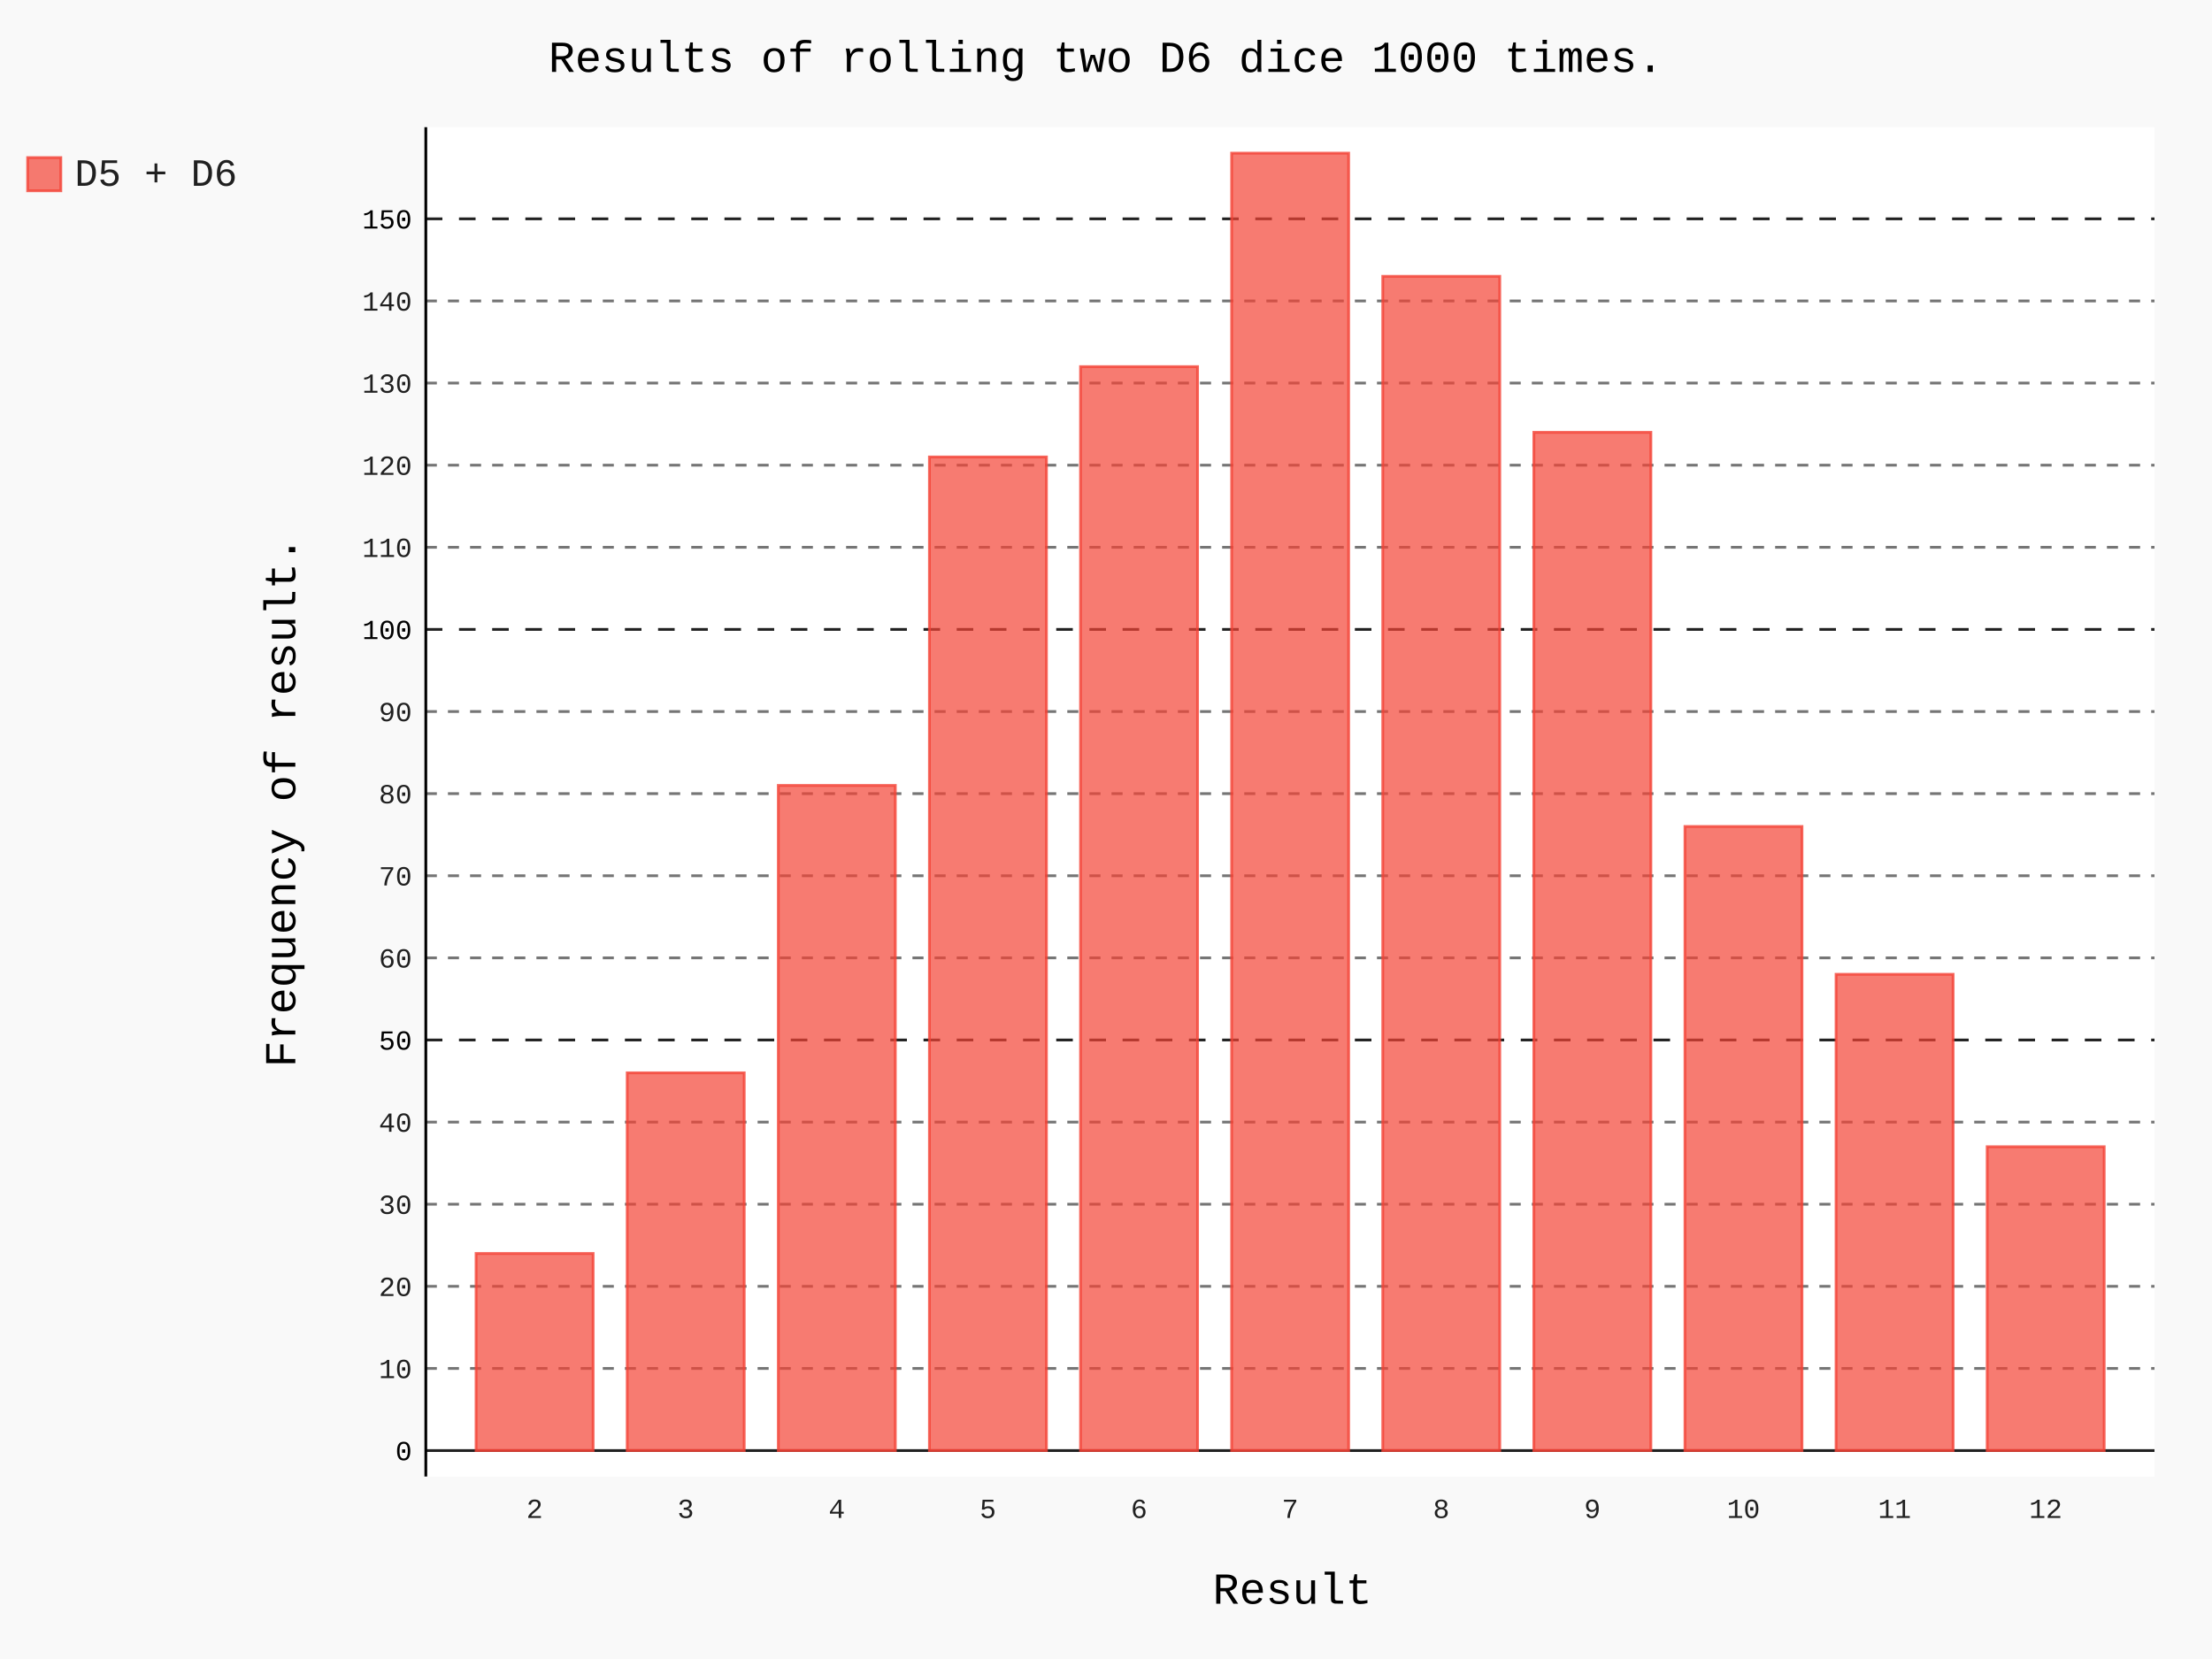
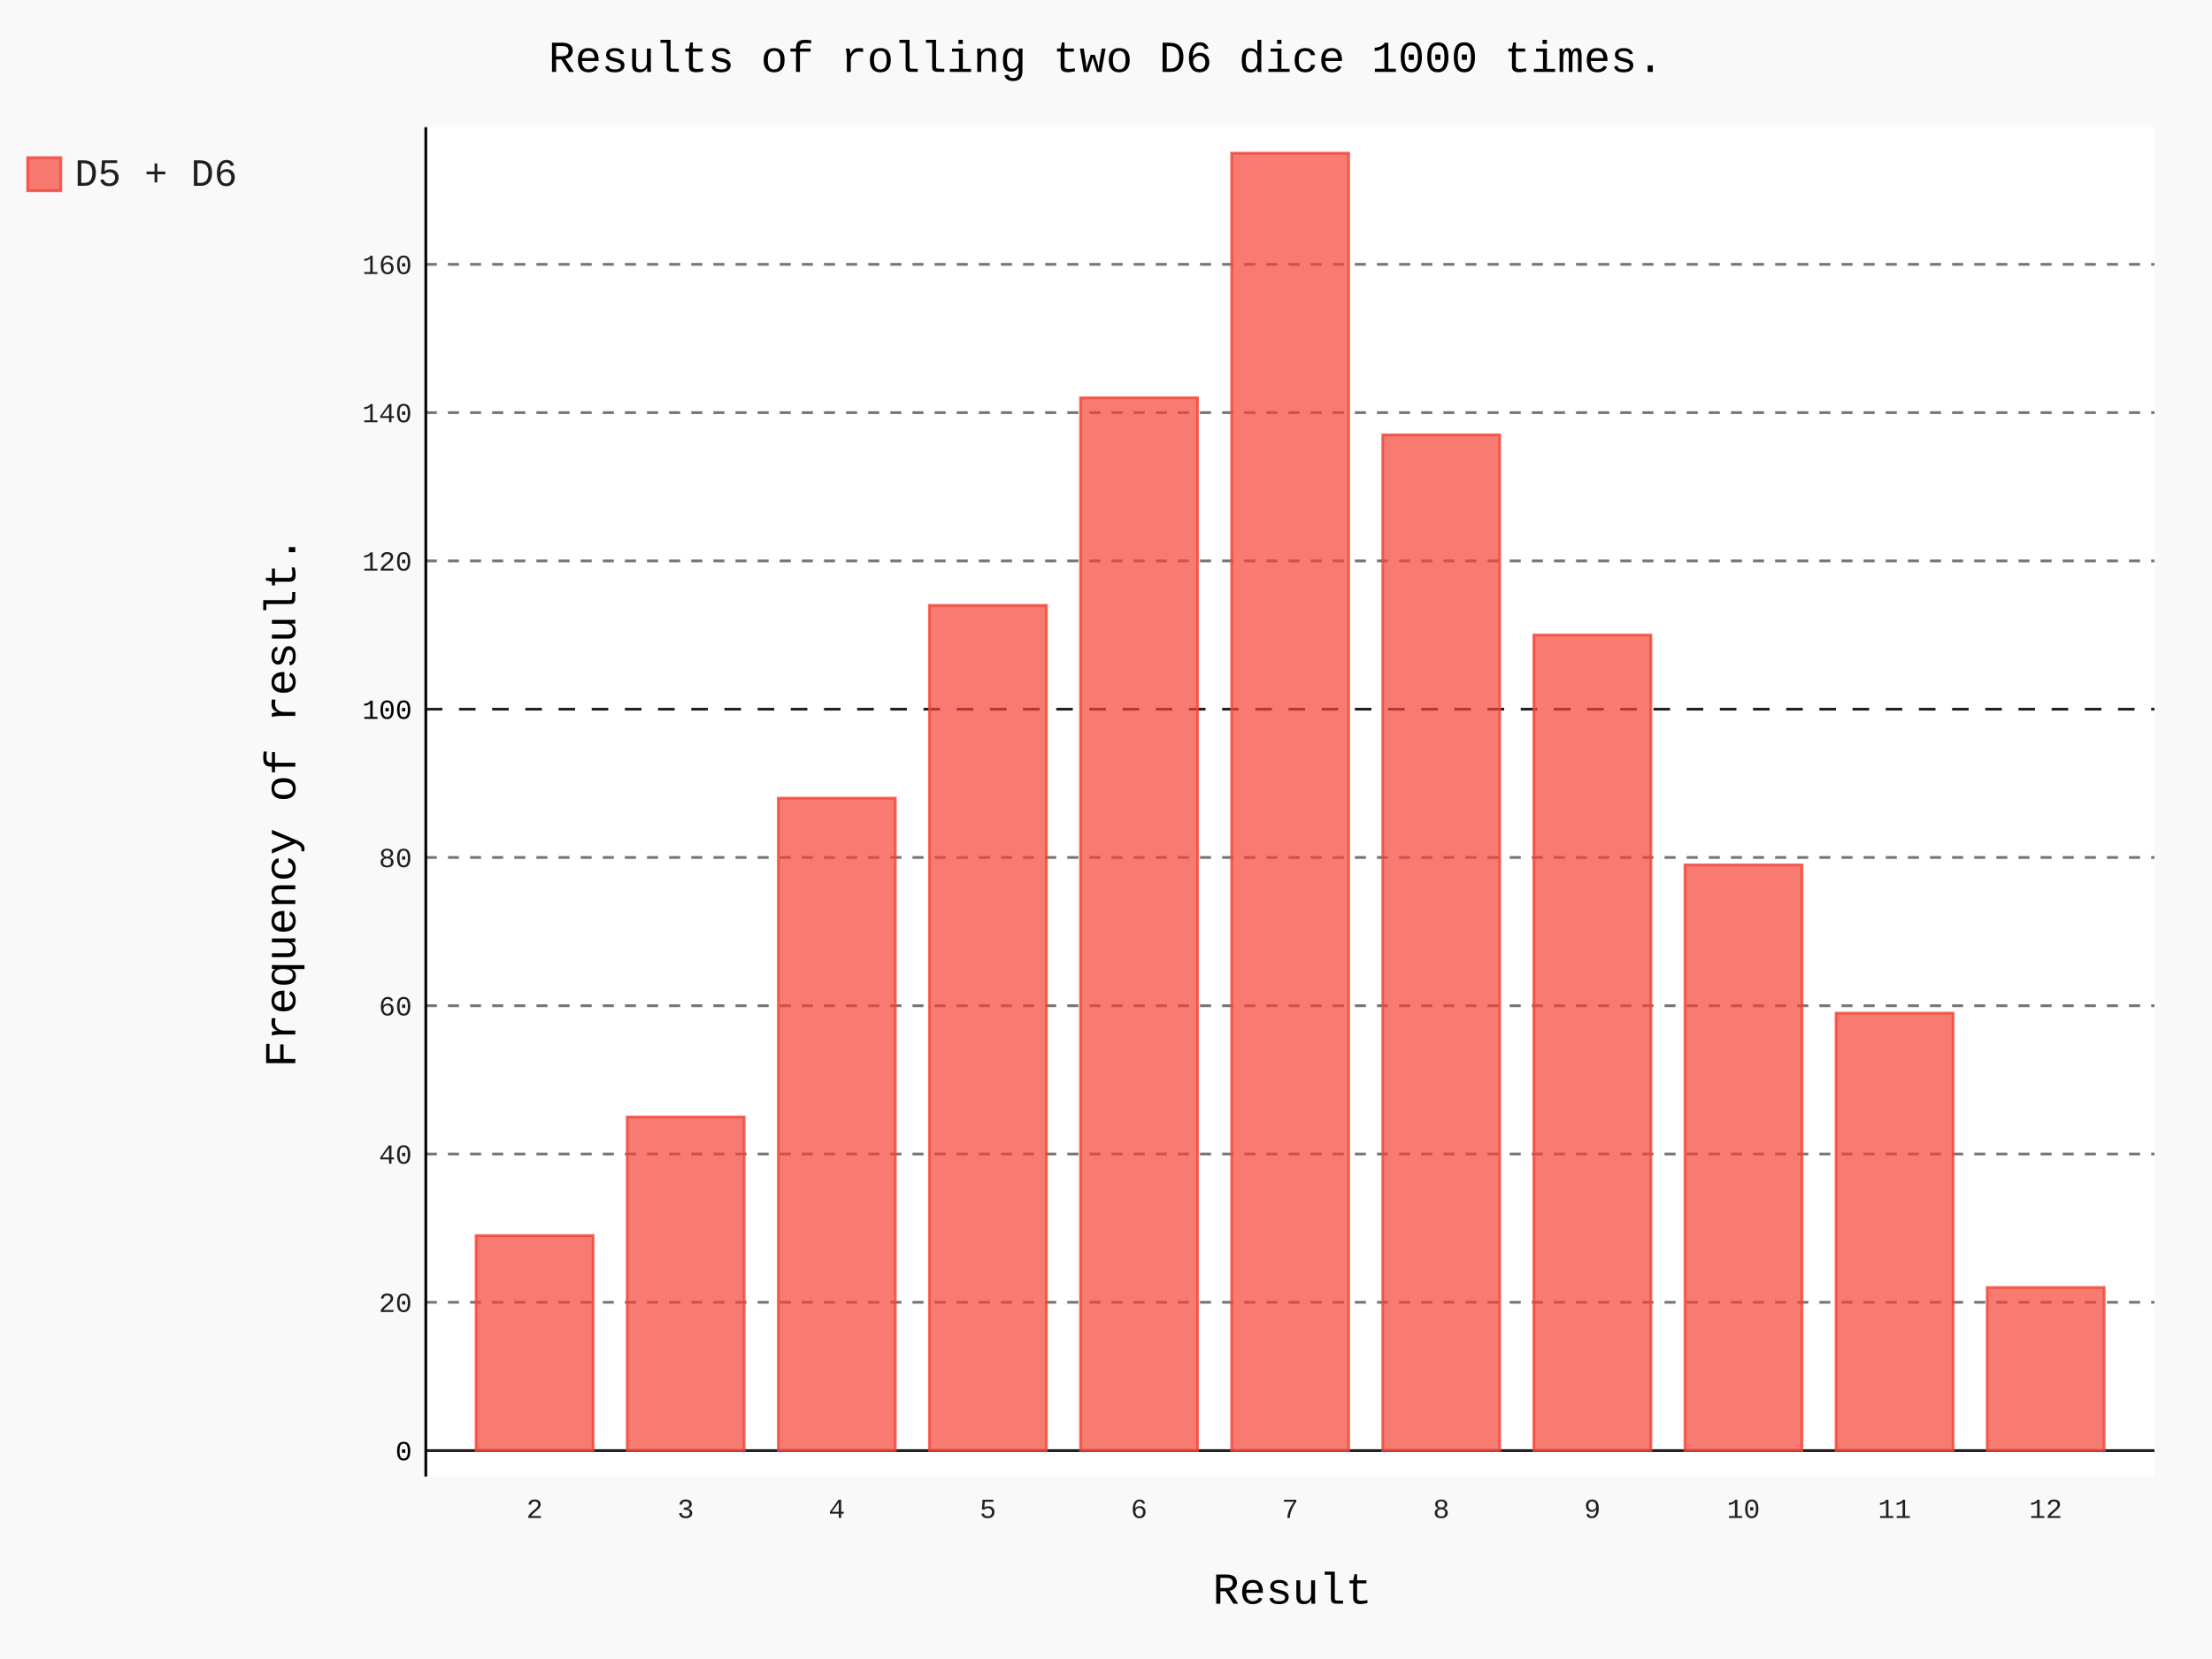
- <svg xmlns="http://www.w3.org/2000/svg" class="pygal-chart" id="chart-d94cd111-d777-426c-8289-0f83136f9298" viewBox="0 0 800 600">
+ <svg xmlns="http://www.w3.org/2000/svg" class="pygal-chart" id="chart-28268cd3-0411-4817-9dea-fa28bbf3b440" viewBox="0 0 800 600">
  <defs>
-     <style type="text/css">#chart-d94cd111-d777-426c-8289-0f83136f9298{-webkit-user-select:none;-webkit-font-smoothing:antialiased;font-family:Consolas,"Liberation Mono",Menlo,Courier,monospace}#chart-d94cd111-d777-426c-8289-0f83136f9298 .title{font-family:Consolas,"Liberation Mono",Menlo,Courier,monospace;font-size:16px}#chart-d94cd111-d777-426c-8289-0f83136f9298 .legends .legend text{font-family:Consolas,"Liberation Mono",Menlo,Courier,monospace;font-size:14px}#chart-d94cd111-d777-426c-8289-0f83136f9298 .axis text{font-family:Consolas,"Liberation Mono",Menlo,Courier,monospace;font-size:10px}#chart-d94cd111-d777-426c-8289-0f83136f9298 .axis text.major{font-family:Consolas,"Liberation Mono",Menlo,Courier,monospace;font-size:10px}#chart-d94cd111-d777-426c-8289-0f83136f9298 .text-overlay text.value{font-family:Consolas,"Liberation Mono",Menlo,Courier,monospace;font-size:16px}#chart-d94cd111-d777-426c-8289-0f83136f9298 .text-overlay text.label{font-family:Consolas,"Liberation Mono",Menlo,Courier,monospace;font-size:10px}#chart-d94cd111-d777-426c-8289-0f83136f9298 .tooltip{font-family:Consolas,"Liberation Mono",Menlo,Courier,monospace;font-size:14px}#chart-d94cd111-d777-426c-8289-0f83136f9298 text.no_data{font-family:Consolas,"Liberation Mono",Menlo,Courier,monospace;font-size:64px}
- #chart-d94cd111-d777-426c-8289-0f83136f9298{background-color:rgba(249,249,249,1)}#chart-d94cd111-d777-426c-8289-0f83136f9298 path,#chart-d94cd111-d777-426c-8289-0f83136f9298 line,#chart-d94cd111-d777-426c-8289-0f83136f9298 rect,#chart-d94cd111-d777-426c-8289-0f83136f9298 circle{-webkit-transition:150ms;-moz-transition:150ms;transition:150ms}#chart-d94cd111-d777-426c-8289-0f83136f9298 .graph &gt; .background{fill:rgba(249,249,249,1)}#chart-d94cd111-d777-426c-8289-0f83136f9298 .plot &gt; .background{fill:rgba(255,255,255,1)}#chart-d94cd111-d777-426c-8289-0f83136f9298 .graph{fill:rgba(0,0,0,.87)}#chart-d94cd111-d777-426c-8289-0f83136f9298 text.no_data{fill:rgba(0,0,0,1)}#chart-d94cd111-d777-426c-8289-0f83136f9298 .title{fill:rgba(0,0,0,1)}#chart-d94cd111-d777-426c-8289-0f83136f9298 .legends .legend text{fill:rgba(0,0,0,.87)}#chart-d94cd111-d777-426c-8289-0f83136f9298 .legends .legend:hover text{fill:rgba(0,0,0,1)}#chart-d94cd111-d777-426c-8289-0f83136f9298 .axis .line{stroke:rgba(0,0,0,1)}#chart-d94cd111-d777-426c-8289-0f83136f9298 .axis .guide.line{stroke:rgba(0,0,0,.54)}#chart-d94cd111-d777-426c-8289-0f83136f9298 .axis .major.line{stroke:rgba(0,0,0,.87)}#chart-d94cd111-d777-426c-8289-0f83136f9298 .axis text.major{fill:rgba(0,0,0,1)}#chart-d94cd111-d777-426c-8289-0f83136f9298 .axis.y .guides:hover .guide.line,#chart-d94cd111-d777-426c-8289-0f83136f9298 .line-graph .axis.x .guides:hover .guide.line,#chart-d94cd111-d777-426c-8289-0f83136f9298 .stackedline-graph .axis.x .guides:hover .guide.line,#chart-d94cd111-d777-426c-8289-0f83136f9298 .xy-graph .axis.x .guides:hover .guide.line{stroke:rgba(0,0,0,1)}#chart-d94cd111-d777-426c-8289-0f83136f9298 .axis .guides:hover text{fill:rgba(0,0,0,1)}#chart-d94cd111-d777-426c-8289-0f83136f9298 .reactive{fill-opacity:.7;stroke-opacity:.8}#chart-d94cd111-d777-426c-8289-0f83136f9298 .ci{stroke:rgba(0,0,0,.87)}#chart-d94cd111-d777-426c-8289-0f83136f9298 .reactive.active,#chart-d94cd111-d777-426c-8289-0f83136f9298 .active .reactive{fill-opacity:.8;stroke-opacity:.9;stroke-width:4}#chart-d94cd111-d777-426c-8289-0f83136f9298 .ci .reactive.active{stroke-width:1.5}#chart-d94cd111-d777-426c-8289-0f83136f9298 .series text{fill:rgba(0,0,0,1)}#chart-d94cd111-d777-426c-8289-0f83136f9298 .tooltip rect{fill:rgba(255,255,255,1);stroke:rgba(0,0,0,1);-webkit-transition:opacity 150ms;-moz-transition:opacity 150ms;transition:opacity 150ms}#chart-d94cd111-d777-426c-8289-0f83136f9298 .tooltip .label{fill:rgba(0,0,0,.87)}#chart-d94cd111-d777-426c-8289-0f83136f9298 .tooltip .label{fill:rgba(0,0,0,.87)}#chart-d94cd111-d777-426c-8289-0f83136f9298 .tooltip .legend{font-size:.8em;fill:rgba(0,0,0,.54)}#chart-d94cd111-d777-426c-8289-0f83136f9298 .tooltip .x_label{font-size:.6em;fill:rgba(0,0,0,1)}#chart-d94cd111-d777-426c-8289-0f83136f9298 .tooltip .xlink{font-size:.5em;text-decoration:underline}#chart-d94cd111-d777-426c-8289-0f83136f9298 .tooltip .value{font-size:1.5em}#chart-d94cd111-d777-426c-8289-0f83136f9298 .bound{font-size:.5em}#chart-d94cd111-d777-426c-8289-0f83136f9298 .max-value{font-size:.75em;fill:rgba(0,0,0,.54)}#chart-d94cd111-d777-426c-8289-0f83136f9298 .map-element{fill:rgba(255,255,255,1);stroke:rgba(0,0,0,.54) !important}#chart-d94cd111-d777-426c-8289-0f83136f9298 .map-element .reactive{fill-opacity:inherit;stroke-opacity:inherit}#chart-d94cd111-d777-426c-8289-0f83136f9298 .color-0,#chart-d94cd111-d777-426c-8289-0f83136f9298 .color-0 a:visited{stroke:#F44336;fill:#F44336}#chart-d94cd111-d777-426c-8289-0f83136f9298 .text-overlay .color-0 text{fill:black}
- #chart-d94cd111-d777-426c-8289-0f83136f9298 text.no_data{text-anchor:middle}#chart-d94cd111-d777-426c-8289-0f83136f9298 .guide.line{fill:none}#chart-d94cd111-d777-426c-8289-0f83136f9298 .centered{text-anchor:middle}#chart-d94cd111-d777-426c-8289-0f83136f9298 .title{text-anchor:middle}#chart-d94cd111-d777-426c-8289-0f83136f9298 .legends .legend text{fill-opacity:1}#chart-d94cd111-d777-426c-8289-0f83136f9298 .axis.x text{text-anchor:middle}#chart-d94cd111-d777-426c-8289-0f83136f9298 .axis.x:not(.web) text[transform]{text-anchor:start}#chart-d94cd111-d777-426c-8289-0f83136f9298 .axis.x:not(.web) text[transform].backwards{text-anchor:end}#chart-d94cd111-d777-426c-8289-0f83136f9298 .axis.y text{text-anchor:end}#chart-d94cd111-d777-426c-8289-0f83136f9298 .axis.y text[transform].backwards{text-anchor:start}#chart-d94cd111-d777-426c-8289-0f83136f9298 .axis.y2 text{text-anchor:start}#chart-d94cd111-d777-426c-8289-0f83136f9298 .axis.y2 text[transform].backwards{text-anchor:end}#chart-d94cd111-d777-426c-8289-0f83136f9298 .axis .guide.line{stroke-dasharray:4,4}#chart-d94cd111-d777-426c-8289-0f83136f9298 .axis .major.guide.line{stroke-dasharray:6,6}#chart-d94cd111-d777-426c-8289-0f83136f9298 .horizontal .axis.y .guide.line,#chart-d94cd111-d777-426c-8289-0f83136f9298 .horizontal .axis.y2 .guide.line,#chart-d94cd111-d777-426c-8289-0f83136f9298 .vertical .axis.x .guide.line{opacity:0}#chart-d94cd111-d777-426c-8289-0f83136f9298 .horizontal .axis.always_show .guide.line,#chart-d94cd111-d777-426c-8289-0f83136f9298 .vertical .axis.always_show .guide.line{opacity:1 !important}#chart-d94cd111-d777-426c-8289-0f83136f9298 .axis.y .guides:hover .guide.line,#chart-d94cd111-d777-426c-8289-0f83136f9298 .axis.y2 .guides:hover .guide.line,#chart-d94cd111-d777-426c-8289-0f83136f9298 .axis.x .guides:hover .guide.line{opacity:1}#chart-d94cd111-d777-426c-8289-0f83136f9298 .axis .guides:hover text{opacity:1}#chart-d94cd111-d777-426c-8289-0f83136f9298 .nofill{fill:none}#chart-d94cd111-d777-426c-8289-0f83136f9298 .subtle-fill{fill-opacity:.2}#chart-d94cd111-d777-426c-8289-0f83136f9298 .dot{stroke-width:1px;fill-opacity:1}#chart-d94cd111-d777-426c-8289-0f83136f9298 .dot.active{stroke-width:5px}#chart-d94cd111-d777-426c-8289-0f83136f9298 .dot.negative{fill:transparent}#chart-d94cd111-d777-426c-8289-0f83136f9298 text,#chart-d94cd111-d777-426c-8289-0f83136f9298 tspan{stroke:none !important}#chart-d94cd111-d777-426c-8289-0f83136f9298 .series text.active{opacity:1}#chart-d94cd111-d777-426c-8289-0f83136f9298 .tooltip rect{fill-opacity:.95;stroke-width:.5}#chart-d94cd111-d777-426c-8289-0f83136f9298 .tooltip text{fill-opacity:1}#chart-d94cd111-d777-426c-8289-0f83136f9298 .showable{visibility:hidden}#chart-d94cd111-d777-426c-8289-0f83136f9298 .showable.shown{visibility:visible}#chart-d94cd111-d777-426c-8289-0f83136f9298 .gauge-background{fill:rgba(229,229,229,1);stroke:none}#chart-d94cd111-d777-426c-8289-0f83136f9298 .bg-lines{stroke:rgba(249,249,249,1);stroke-width:2px}</style>
+     <style type="text/css">#chart-28268cd3-0411-4817-9dea-fa28bbf3b440{-webkit-user-select:none;-webkit-font-smoothing:antialiased;font-family:Consolas,"Liberation Mono",Menlo,Courier,monospace}#chart-28268cd3-0411-4817-9dea-fa28bbf3b440 .title{font-family:Consolas,"Liberation Mono",Menlo,Courier,monospace;font-size:16px}#chart-28268cd3-0411-4817-9dea-fa28bbf3b440 .legends .legend text{font-family:Consolas,"Liberation Mono",Menlo,Courier,monospace;font-size:14px}#chart-28268cd3-0411-4817-9dea-fa28bbf3b440 .axis text{font-family:Consolas,"Liberation Mono",Menlo,Courier,monospace;font-size:10px}#chart-28268cd3-0411-4817-9dea-fa28bbf3b440 .axis text.major{font-family:Consolas,"Liberation Mono",Menlo,Courier,monospace;font-size:10px}#chart-28268cd3-0411-4817-9dea-fa28bbf3b440 .text-overlay text.value{font-family:Consolas,"Liberation Mono",Menlo,Courier,monospace;font-size:16px}#chart-28268cd3-0411-4817-9dea-fa28bbf3b440 .text-overlay text.label{font-family:Consolas,"Liberation Mono",Menlo,Courier,monospace;font-size:10px}#chart-28268cd3-0411-4817-9dea-fa28bbf3b440 .tooltip{font-family:Consolas,"Liberation Mono",Menlo,Courier,monospace;font-size:14px}#chart-28268cd3-0411-4817-9dea-fa28bbf3b440 text.no_data{font-family:Consolas,"Liberation Mono",Menlo,Courier,monospace;font-size:64px}
+ #chart-28268cd3-0411-4817-9dea-fa28bbf3b440{background-color:rgba(249,249,249,1)}#chart-28268cd3-0411-4817-9dea-fa28bbf3b440 path,#chart-28268cd3-0411-4817-9dea-fa28bbf3b440 line,#chart-28268cd3-0411-4817-9dea-fa28bbf3b440 rect,#chart-28268cd3-0411-4817-9dea-fa28bbf3b440 circle{-webkit-transition:150ms;-moz-transition:150ms;transition:150ms}#chart-28268cd3-0411-4817-9dea-fa28bbf3b440 .graph &gt; .background{fill:rgba(249,249,249,1)}#chart-28268cd3-0411-4817-9dea-fa28bbf3b440 .plot &gt; .background{fill:rgba(255,255,255,1)}#chart-28268cd3-0411-4817-9dea-fa28bbf3b440 .graph{fill:rgba(0,0,0,.87)}#chart-28268cd3-0411-4817-9dea-fa28bbf3b440 text.no_data{fill:rgba(0,0,0,1)}#chart-28268cd3-0411-4817-9dea-fa28bbf3b440 .title{fill:rgba(0,0,0,1)}#chart-28268cd3-0411-4817-9dea-fa28bbf3b440 .legends .legend text{fill:rgba(0,0,0,.87)}#chart-28268cd3-0411-4817-9dea-fa28bbf3b440 .legends .legend:hover text{fill:rgba(0,0,0,1)}#chart-28268cd3-0411-4817-9dea-fa28bbf3b440 .axis .line{stroke:rgba(0,0,0,1)}#chart-28268cd3-0411-4817-9dea-fa28bbf3b440 .axis .guide.line{stroke:rgba(0,0,0,.54)}#chart-28268cd3-0411-4817-9dea-fa28bbf3b440 .axis .major.line{stroke:rgba(0,0,0,.87)}#chart-28268cd3-0411-4817-9dea-fa28bbf3b440 .axis text.major{fill:rgba(0,0,0,1)}#chart-28268cd3-0411-4817-9dea-fa28bbf3b440 .axis.y .guides:hover .guide.line,#chart-28268cd3-0411-4817-9dea-fa28bbf3b440 .line-graph .axis.x .guides:hover .guide.line,#chart-28268cd3-0411-4817-9dea-fa28bbf3b440 .stackedline-graph .axis.x .guides:hover .guide.line,#chart-28268cd3-0411-4817-9dea-fa28bbf3b440 .xy-graph .axis.x .guides:hover .guide.line{stroke:rgba(0,0,0,1)}#chart-28268cd3-0411-4817-9dea-fa28bbf3b440 .axis .guides:hover text{fill:rgba(0,0,0,1)}#chart-28268cd3-0411-4817-9dea-fa28bbf3b440 .reactive{fill-opacity:.7;stroke-opacity:.8}#chart-28268cd3-0411-4817-9dea-fa28bbf3b440 .ci{stroke:rgba(0,0,0,.87)}#chart-28268cd3-0411-4817-9dea-fa28bbf3b440 .reactive.active,#chart-28268cd3-0411-4817-9dea-fa28bbf3b440 .active .reactive{fill-opacity:.8;stroke-opacity:.9;stroke-width:4}#chart-28268cd3-0411-4817-9dea-fa28bbf3b440 .ci .reactive.active{stroke-width:1.5}#chart-28268cd3-0411-4817-9dea-fa28bbf3b440 .series text{fill:rgba(0,0,0,1)}#chart-28268cd3-0411-4817-9dea-fa28bbf3b440 .tooltip rect{fill:rgba(255,255,255,1);stroke:rgba(0,0,0,1);-webkit-transition:opacity 150ms;-moz-transition:opacity 150ms;transition:opacity 150ms}#chart-28268cd3-0411-4817-9dea-fa28bbf3b440 .tooltip .label{fill:rgba(0,0,0,.87)}#chart-28268cd3-0411-4817-9dea-fa28bbf3b440 .tooltip .label{fill:rgba(0,0,0,.87)}#chart-28268cd3-0411-4817-9dea-fa28bbf3b440 .tooltip .legend{font-size:.8em;fill:rgba(0,0,0,.54)}#chart-28268cd3-0411-4817-9dea-fa28bbf3b440 .tooltip .x_label{font-size:.6em;fill:rgba(0,0,0,1)}#chart-28268cd3-0411-4817-9dea-fa28bbf3b440 .tooltip .xlink{font-size:.5em;text-decoration:underline}#chart-28268cd3-0411-4817-9dea-fa28bbf3b440 .tooltip .value{font-size:1.5em}#chart-28268cd3-0411-4817-9dea-fa28bbf3b440 .bound{font-size:.5em}#chart-28268cd3-0411-4817-9dea-fa28bbf3b440 .max-value{font-size:.75em;fill:rgba(0,0,0,.54)}#chart-28268cd3-0411-4817-9dea-fa28bbf3b440 .map-element{fill:rgba(255,255,255,1);stroke:rgba(0,0,0,.54) !important}#chart-28268cd3-0411-4817-9dea-fa28bbf3b440 .map-element .reactive{fill-opacity:inherit;stroke-opacity:inherit}#chart-28268cd3-0411-4817-9dea-fa28bbf3b440 .color-0,#chart-28268cd3-0411-4817-9dea-fa28bbf3b440 .color-0 a:visited{stroke:#F44336;fill:#F44336}#chart-28268cd3-0411-4817-9dea-fa28bbf3b440 .text-overlay .color-0 text{fill:black}
+ #chart-28268cd3-0411-4817-9dea-fa28bbf3b440 text.no_data{text-anchor:middle}#chart-28268cd3-0411-4817-9dea-fa28bbf3b440 .guide.line{fill:none}#chart-28268cd3-0411-4817-9dea-fa28bbf3b440 .centered{text-anchor:middle}#chart-28268cd3-0411-4817-9dea-fa28bbf3b440 .title{text-anchor:middle}#chart-28268cd3-0411-4817-9dea-fa28bbf3b440 .legends .legend text{fill-opacity:1}#chart-28268cd3-0411-4817-9dea-fa28bbf3b440 .axis.x text{text-anchor:middle}#chart-28268cd3-0411-4817-9dea-fa28bbf3b440 .axis.x:not(.web) text[transform]{text-anchor:start}#chart-28268cd3-0411-4817-9dea-fa28bbf3b440 .axis.x:not(.web) text[transform].backwards{text-anchor:end}#chart-28268cd3-0411-4817-9dea-fa28bbf3b440 .axis.y text{text-anchor:end}#chart-28268cd3-0411-4817-9dea-fa28bbf3b440 .axis.y text[transform].backwards{text-anchor:start}#chart-28268cd3-0411-4817-9dea-fa28bbf3b440 .axis.y2 text{text-anchor:start}#chart-28268cd3-0411-4817-9dea-fa28bbf3b440 .axis.y2 text[transform].backwards{text-anchor:end}#chart-28268cd3-0411-4817-9dea-fa28bbf3b440 .axis .guide.line{stroke-dasharray:4,4}#chart-28268cd3-0411-4817-9dea-fa28bbf3b440 .axis .major.guide.line{stroke-dasharray:6,6}#chart-28268cd3-0411-4817-9dea-fa28bbf3b440 .horizontal .axis.y .guide.line,#chart-28268cd3-0411-4817-9dea-fa28bbf3b440 .horizontal .axis.y2 .guide.line,#chart-28268cd3-0411-4817-9dea-fa28bbf3b440 .vertical .axis.x .guide.line{opacity:0}#chart-28268cd3-0411-4817-9dea-fa28bbf3b440 .horizontal .axis.always_show .guide.line,#chart-28268cd3-0411-4817-9dea-fa28bbf3b440 .vertical .axis.always_show .guide.line{opacity:1 !important}#chart-28268cd3-0411-4817-9dea-fa28bbf3b440 .axis.y .guides:hover .guide.line,#chart-28268cd3-0411-4817-9dea-fa28bbf3b440 .axis.y2 .guides:hover .guide.line,#chart-28268cd3-0411-4817-9dea-fa28bbf3b440 .axis.x .guides:hover .guide.line{opacity:1}#chart-28268cd3-0411-4817-9dea-fa28bbf3b440 .axis .guides:hover text{opacity:1}#chart-28268cd3-0411-4817-9dea-fa28bbf3b440 .nofill{fill:none}#chart-28268cd3-0411-4817-9dea-fa28bbf3b440 .subtle-fill{fill-opacity:.2}#chart-28268cd3-0411-4817-9dea-fa28bbf3b440 .dot{stroke-width:1px;fill-opacity:1}#chart-28268cd3-0411-4817-9dea-fa28bbf3b440 .dot.active{stroke-width:5px}#chart-28268cd3-0411-4817-9dea-fa28bbf3b440 .dot.negative{fill:transparent}#chart-28268cd3-0411-4817-9dea-fa28bbf3b440 text,#chart-28268cd3-0411-4817-9dea-fa28bbf3b440 tspan{stroke:none !important}#chart-28268cd3-0411-4817-9dea-fa28bbf3b440 .series text.active{opacity:1}#chart-28268cd3-0411-4817-9dea-fa28bbf3b440 .tooltip rect{fill-opacity:.95;stroke-width:.5}#chart-28268cd3-0411-4817-9dea-fa28bbf3b440 .tooltip text{fill-opacity:1}#chart-28268cd3-0411-4817-9dea-fa28bbf3b440 .showable{visibility:hidden}#chart-28268cd3-0411-4817-9dea-fa28bbf3b440 .showable.shown{visibility:visible}#chart-28268cd3-0411-4817-9dea-fa28bbf3b440 .gauge-background{fill:rgba(229,229,229,1);stroke:none}#chart-28268cd3-0411-4817-9dea-fa28bbf3b440 .bg-lines{stroke:rgba(249,249,249,1);stroke-width:2px}</style>
  </defs>
  <g class="graph bar-graph vertical">
    <rect class="background" height="600" width="800" x="0" y="0" />
    <g class="plot" transform="translate(154, 46)">
      <rect class="background" height="488" width="625.2" x="0" y="0" />
      <g class="axis y always_show">
        <g class="guides">
          <path class="axis major line" d="M0 478.615 h625.2" />
          <text class="major" x="-5" y="482.115">0</text>
        </g>
        <g class="guides">
-           <path class="guide line" d="M0 448.917 h625.2" />
-           <text class="" x="-5" y="452.417">10</text>
+           <path class="guide line" d="M0 424.989 h625.2" />
+           <text class="" x="-5" y="428.489">20</text>
        </g>
        <g class="guides">
-           <path class="guide line" d="M0 419.219 h625.2" />
-           <text class="" x="-5" y="422.719">20</text>
+           <path class="guide line" d="M0 371.363 h625.2" />
+           <text class="" x="-5" y="374.863">40</text>
        </g>
        <g class="guides">
-           <path class="guide line" d="M0 389.521 h625.2" />
-           <text class="" x="-5" y="393.021">30</text>
+           <path class="guide line" d="M0 317.736 h625.2" />
+           <text class="" x="-5" y="321.236">60</text>
        </g>
        <g class="guides">
-           <path class="guide line" d="M0 359.823 h625.2" />
-           <text class="" x="-5" y="363.323">40</text>
+           <path class="guide line" d="M0 264.11 h625.2" />
+           <text class="" x="-5" y="267.61">80</text>
        </g>
        <g class="guides">
-           <path class="major guide line" d="M0 330.125 h625.2" />
-           <text class="major" x="-5" y="333.625">50</text>
+           <path class="major guide line" d="M0 210.484 h625.2" />
+           <text class="major" x="-5" y="213.984">100</text>
        </g>
        <g class="guides">
-           <path class="guide line" d="M0 300.426 h625.2" />
-           <text class="" x="-5" y="303.926">60</text>
+           <path class="guide line" d="M0 156.857 h625.2" />
+           <text class="" x="-5" y="160.357">120</text>
        </g>
        <g class="guides">
-           <path class="guide line" d="M0 270.728 h625.2" />
-           <text class="" x="-5" y="274.228">70</text>
+           <path class="guide line" d="M0 103.231 h625.2" />
+           <text class="" x="-5" y="106.731">140</text>
        </g>
        <g class="guides">
-           <path class="guide line" d="M0 241.03 h625.2" />
-           <text class="" x="-5" y="244.53">80</text>
-         </g>
-         <g class="guides">
-           <path class="guide line" d="M0 211.332 h625.2" />
-           <text class="" x="-5" y="214.832">90</text>
-         </g>
-         <g class="guides">
-           <path class="major guide line" d="M0 181.634 h625.2" />
-           <text class="major" x="-5" y="185.134">100</text>
-         </g>
-         <g class="guides">
-           <path class="guide line" d="M0 151.936 h625.2" />
-           <text class="" x="-5" y="155.436">110</text>
-         </g>
-         <g class="guides">
-           <path class="guide line" d="M0 122.238 h625.2" />
-           <text class="" x="-5" y="125.738">120</text>
-         </g>
-         <g class="guides">
-           <path class="guide line" d="M0 92.539 h625.2" />
-           <text class="" x="-5" y="96.039">130</text>
-         </g>
-         <g class="guides">
-           <path class="guide line" d="M0 62.841 h625.2" />
-           <text class="" x="-5" y="66.341">140</text>
-         </g>
-         <g class="guides">
-           <path class="major guide line" d="M0 33.143 h625.2" />
-           <text class="major" x="-5" y="36.643">150</text>
+           <path class="guide line" d="M0 49.604 h625.2" />
+           <text class="" x="-5" y="53.104">160</text>
        </g>
      </g>
      <g class="axis x">
        <path class="line" d="M0 0 v488" />
        <g class="guides">
          <path class="guide line" d="M39.348 0 v488" />
          <text class="" x="39.348" y="503.0">2</text>
        </g>
        <g class="guides">
          <path class="guide line" d="M93.999 0 v488" />
          <text class="" x="93.999" y="503.0">3</text>
        </g>
        <g class="guides">
          <path class="guide line" d="M148.649 0 v488" />
          <text class="" x="148.649" y="503.0">4</text>
        </g>
        <g class="guides">
          <path class="guide line" d="M203.299 0 v488" />
          <text class="" x="203.299" y="503.0">5</text>
        </g>
        <g class="guides">
          <path class="guide line" d="M257.95 0 v488" />
          <text class="" x="257.95" y="503.0">6</text>
        </g>
        <g class="guides">
          <path class="guide line" d="M312.6 0 v488" />
          <text class="" x="312.6" y="503.0">7</text>
        </g>
        <g class="guides">
          <path class="guide line" d="M367.25 0 v488" />
          <text class="" x="367.25" y="503.0">8</text>
        </g>
        <g class="guides">
          <path class="guide line" d="M421.901 0 v488" />
          <text class="" x="421.901" y="503.0">9</text>
        </g>
        <g class="guides">
          <path class="guide line" d="M476.551 0 v488" />
          <text class="" x="476.551" y="503.0">10</text>
        </g>
        <g class="guides">
          <path class="guide line" d="M531.201 0 v488" />
          <text class="" x="531.201" y="503.0">11</text>
        </g>
        <g class="guides">
          <path class="guide line" d="M585.852 0 v488" />
          <text class="" x="585.852" y="503.0">12</text>
        </g>
      </g>
      <g class="series serie-0 color-0">
        <g class="bars">
          <g class="bar">
-             <rect class="rect reactive tooltip-trigger" height="71.276" rx="0" ry="0" width="42.321" x="18.188" y="407.34" />
+             <rect class="rect reactive tooltip-trigger" height="77.758" rx="0" ry="0" width="42.321" x="18.188" y="400.857" />
          </g>
          <g class="bar">
-             <rect class="rect reactive tooltip-trigger" height="136.611" rx="0" ry="0" width="42.321" x="72.838" y="342.004" />
+             <rect class="rect reactive tooltip-trigger" height="120.659" rx="0" ry="0" width="42.321" x="72.838" y="357.956" />
          </g>
          <g class="bar">
-             <rect class="rect reactive tooltip-trigger" height="240.555" rx="0" ry="0" width="42.321" x="127.488" y="238.06" />
+             <rect class="rect reactive tooltip-trigger" height="235.956" rx="0" ry="0" width="42.321" x="127.488" y="242.659" />
          </g>
          <g class="bar">
-             <rect class="rect reactive tooltip-trigger" height="359.348" rx="0" ry="0" width="42.321" x="182.139" y="119.268" />
+             <rect class="rect reactive tooltip-trigger" height="305.67" rx="0" ry="0" width="42.321" x="182.139" y="172.945" />
          </g>
          <g class="bar">
-             <rect class="rect reactive tooltip-trigger" height="392.016" rx="0" ry="0" width="42.321" x="236.789" y="86.6" />
+             <rect class="rect reactive tooltip-trigger" height="380.747" rx="0" ry="0" width="42.321" x="236.789" y="97.868" />
          </g>
          <g class="bar">
            <rect class="rect reactive tooltip-trigger" height="469.231" rx="0" ry="0" width="42.321" x="291.439" y="9.385" />
          </g>
          <g class="bar">
-             <rect class="rect reactive tooltip-trigger" height="424.684" rx="0" ry="0" width="42.321" x="346.09" y="53.932" />
+             <rect class="rect reactive tooltip-trigger" height="367.341" rx="0" ry="0" width="42.321" x="346.09" y="111.275" />
          </g>
          <g class="bar">
-             <rect class="rect reactive tooltip-trigger" height="368.257" rx="0" ry="0" width="42.321" x="400.74" y="110.358" />
+             <rect class="rect reactive tooltip-trigger" height="294.945" rx="0" ry="0" width="42.321" x="400.74" y="183.67" />
          </g>
          <g class="bar">
-             <rect class="rect reactive tooltip-trigger" height="225.706" rx="0" ry="0" width="42.321" x="455.39" y="252.909" />
+             <rect class="rect reactive tooltip-trigger" height="211.824" rx="0" ry="0" width="42.321" x="455.39" y="266.791" />
          </g>
          <g class="bar">
-             <rect class="rect reactive tooltip-trigger" height="172.249" rx="0" ry="0" width="42.321" x="510.041" y="306.366" />
+             <rect class="rect reactive tooltip-trigger" height="158.198" rx="0" ry="0" width="42.321" x="510.041" y="320.418" />
          </g>
          <g class="bar">
-             <rect class="rect reactive tooltip-trigger" height="109.883" rx="0" ry="0" width="42.321" x="564.691" y="368.732" />
+             <rect class="rect reactive tooltip-trigger" height="58.989" rx="0" ry="0" width="42.321" x="564.691" y="419.626" />
          </g>
        </g>
      </g>
    </g>
    <g class="titles">
      <text class="title plot_title" x="400.0" y="26">Results of rolling two D6 dice 1000 times.</text>
      <text class="title" x="467.4" y="580">Result</text>
      <text class="title" transform="rotate(-90 80.8 290)" x="80.8" y="316.0">Frequency of result.</text>
    </g>
    <g class="plot overlay" transform="translate(154, 46)">
      <g class="series serie-0 color-0" />
    </g>
    <g class="plot text-overlay" transform="translate(154, 46)">
      <g class="series serie-0 color-0" />
    </g>
    <g class="plot tooltip-overlay" transform="translate(154, 46)">
      <g class="tooltip" style="opacity: 0" transform="translate(0 0)">
        <rect class="tooltip-box" height="0" rx="0" ry="0" width="0" />
        <g class="text" />
      </g>
    </g>
    <g class="legends" transform="translate(10, 56)">
      <g class="legend reactive activate-serie" id="activate-serie-0">
        <rect class="color-0 reactive" height="12" width="12" x="0.0" y="1.0" />
        <text x="17.0" y="11.2">D5 + D6</text>
      </g>
    </g>
    <g class="legends" transform="translate(790, 56)" />
  </g>
</svg>
